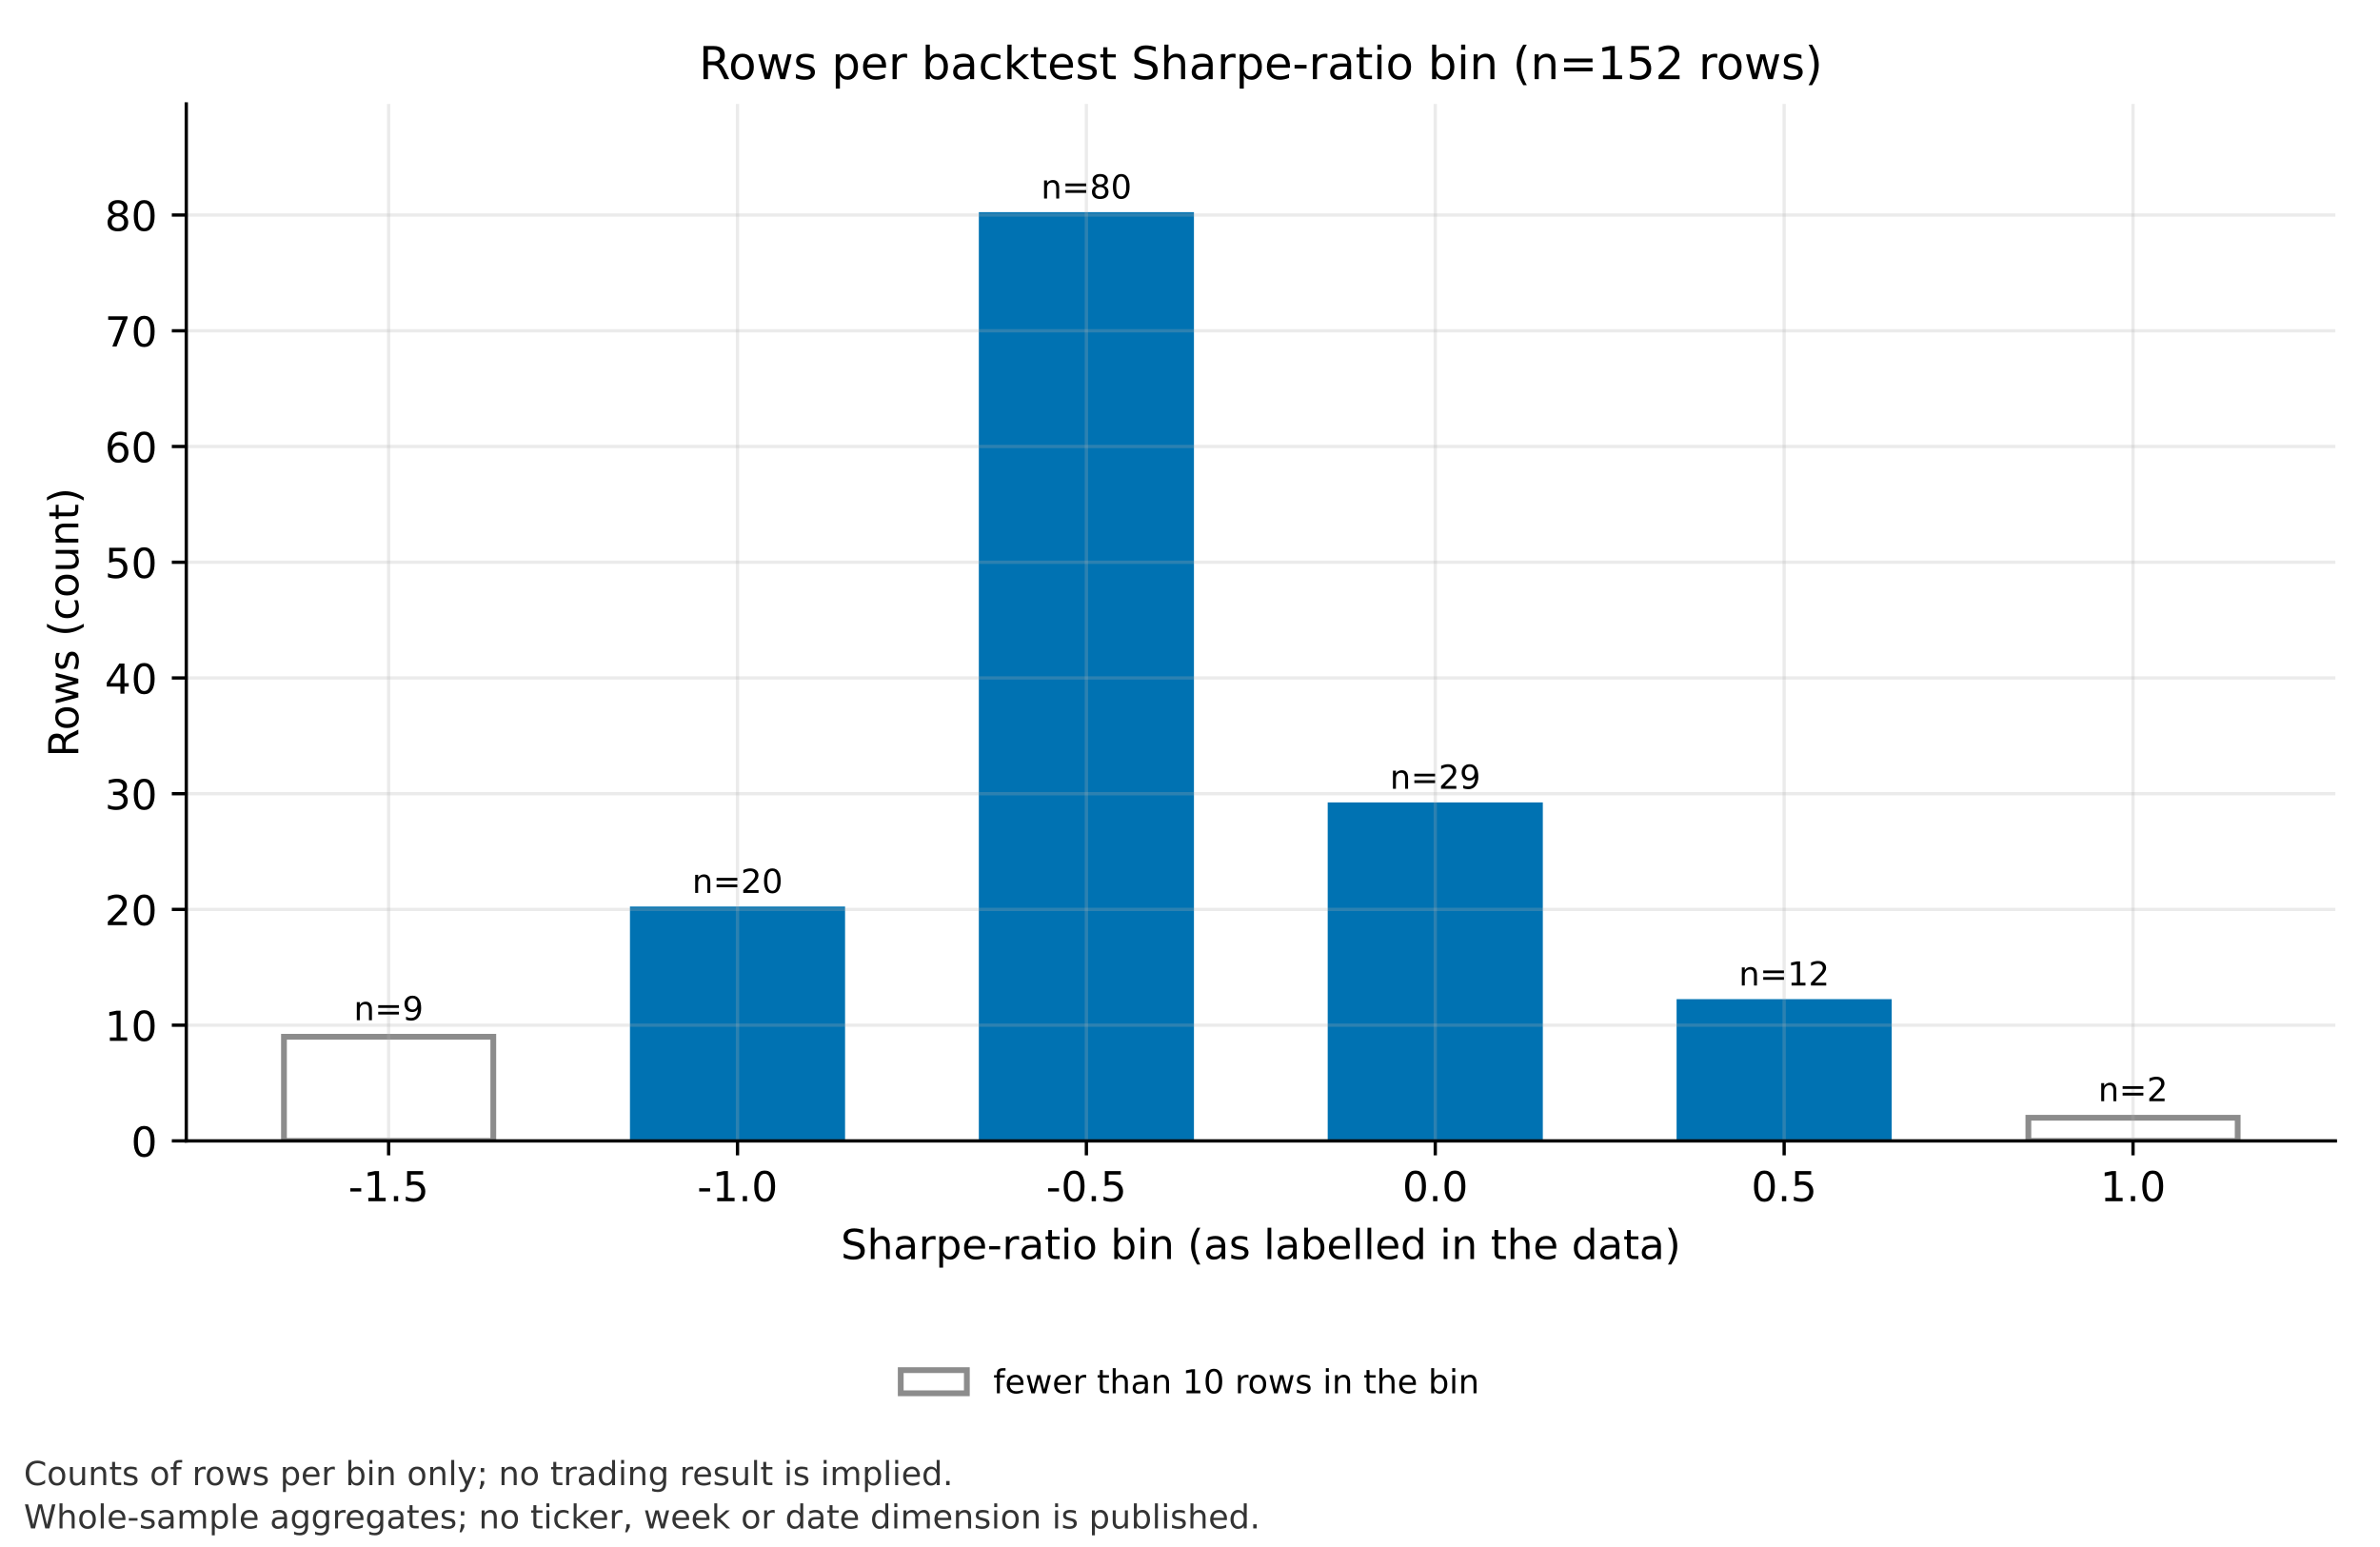
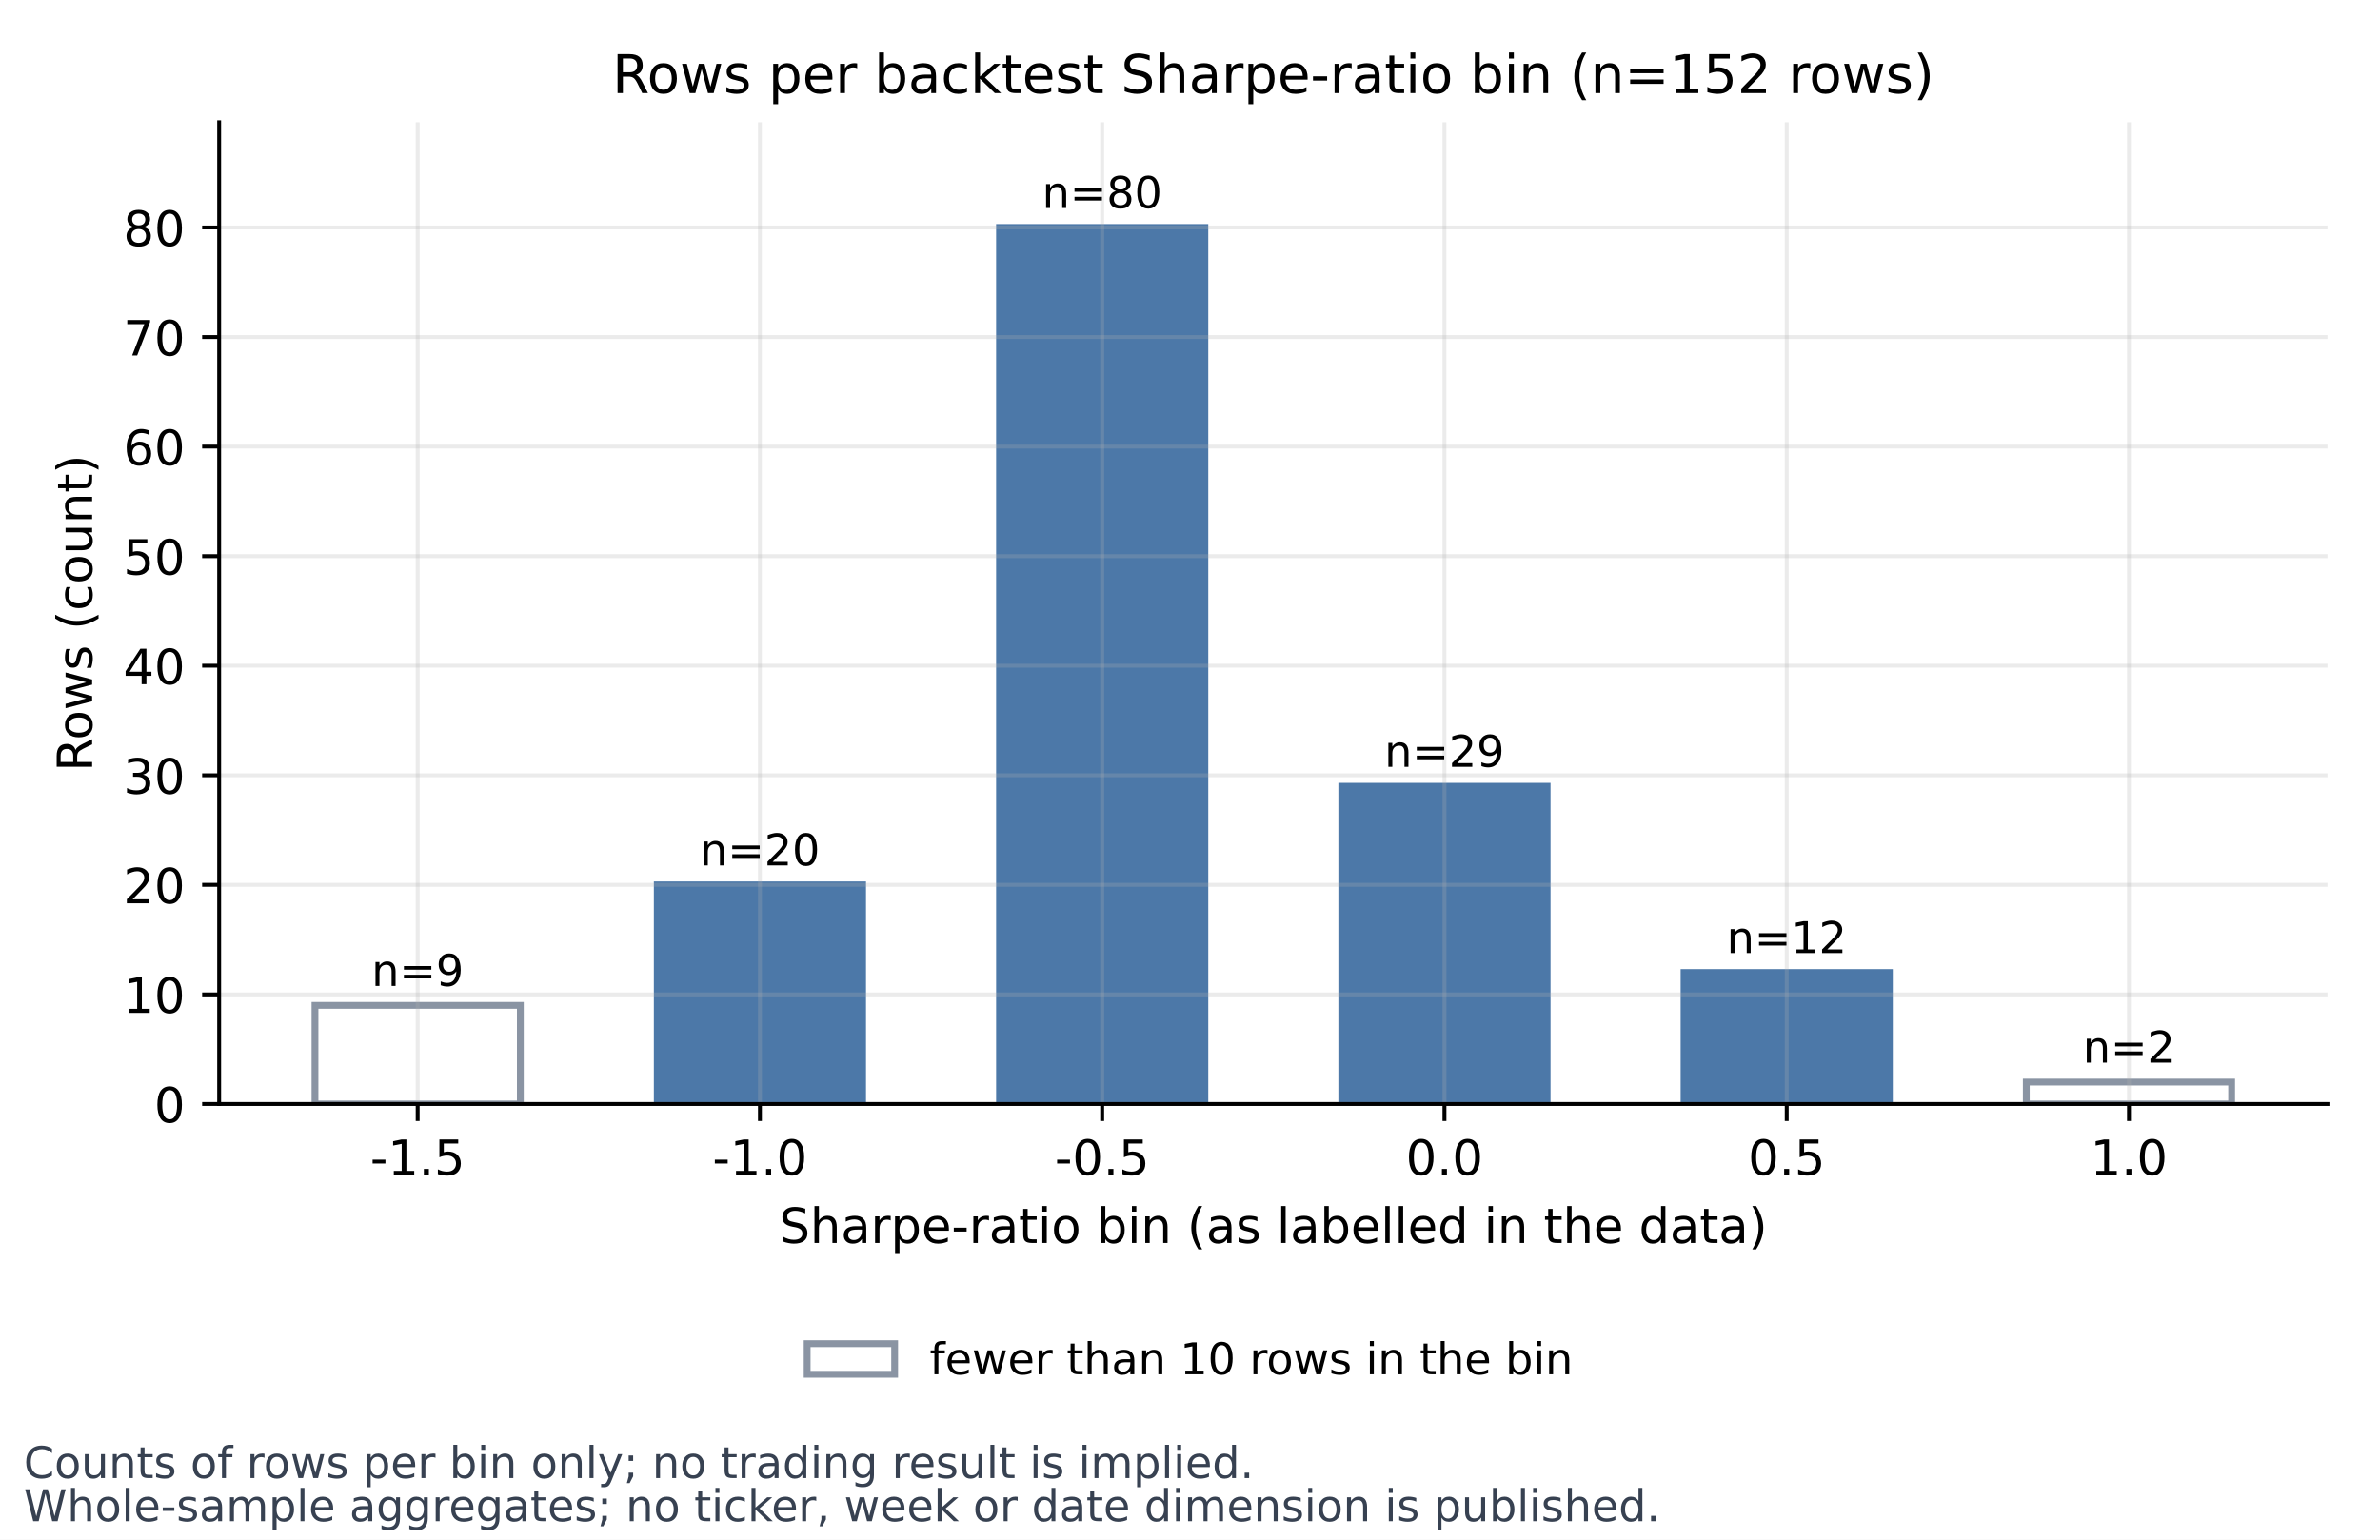
- <svg xmlns="http://www.w3.org/2000/svg" xmlns:xlink="http://www.w3.org/1999/xlink" width="576pt" height="374.4pt" viewBox="0 0 576 374.4" version="1.1">
+ <svg xmlns="http://www.w3.org/2000/svg" xmlns:xlink="http://www.w3.org/1999/xlink" width="489.6pt" height="316.8pt" viewBox="0 0 489.6 316.8" version="1.1">
  <defs>
    <style type="text/css">*{stroke-linejoin: round; stroke-linecap: butt}</style>
  </defs>
  <g id="figure_1">
    <g id="patch_1">
-       <path d="M 0 374.4  L 576 374.4  L 576 0  L 0 0  z " style="fill: #ffffff" />
+       <path d="M 0 316.8  L 489.6 316.8  L 489.6 0  L 0 0  z " style="fill: #ffffff" />
    </g>
    <g id="axes_1">
      <g id="patch_2">
-         <path d="M 45.082 276.118  L 565.2 276.118  L 565.2 25.157  L 45.082 25.157  z " style="fill: #ffffff" />
+         <path d="M 45.082 227.158  L 478.8 227.158  L 478.8 25.157  L 45.082 25.157  z " style="fill: #ffffff" />
      </g>
      <g id="patch_3">
-         <path d="M 68.724 276.118  L 119.385 276.118  L 119.385 250.91  L 68.724 250.91  L 68.724 276.118  z " clip-path="url(#p07ed3bd16b)" style="fill: none; stroke: #8c8c8c; stroke-width: 1.4; stroke-linejoin: miter" />
+         <path d="M 64.797 227.158  L 107.042 227.158  L 107.042 206.867  L 64.797 206.867  L 64.797 227.158  z " clip-path="url(#pf73eed0d8d)" style="fill: none; stroke: #8a94a3; stroke-width: 1.4; stroke-linejoin: miter" />
      </g>
      <g id="patch_4">
-         <path d="M 153.159 276.118  L 203.82 276.118  L 203.82 220.1  L 153.159 220.1  z " clip-path="url(#p07ed3bd16b)" style="fill: #0072b2; stroke: #0072b2; stroke-width: 1.4; stroke-linejoin: miter" />
+         <path d="M 135.205 227.158  L 177.451 227.158  L 177.451 182.068  L 135.205 182.068  z " clip-path="url(#pf73eed0d8d)" style="fill: #4c78a8; stroke: #4c78a8; stroke-width: 1.4; stroke-linejoin: miter" />
      </g>
      <g id="patch_5">
-         <path d="M 237.593 276.118  L 288.254 276.118  L 288.254 52.046  L 237.593 52.046  z " clip-path="url(#p07ed3bd16b)" style="fill: #0072b2; stroke: #0072b2; stroke-width: 1.4; stroke-linejoin: miter" />
+         <path d="M 205.614 227.158  L 247.859 227.158  L 247.859 46.8  L 205.614 46.8  z " clip-path="url(#pf73eed0d8d)" style="fill: #4c78a8; stroke: #4c78a8; stroke-width: 1.4; stroke-linejoin: miter" />
      </g>
      <g id="patch_6">
-         <path d="M 322.028 276.118  L 372.689 276.118  L 372.689 194.892  L 322.028 194.892  z " clip-path="url(#p07ed3bd16b)" style="fill: #0072b2; stroke: #0072b2; stroke-width: 1.4; stroke-linejoin: miter" />
+         <path d="M 276.023 227.158  L 318.268 227.158  L 318.268 161.778  L 276.023 161.778  z " clip-path="url(#pf73eed0d8d)" style="fill: #4c78a8; stroke: #4c78a8; stroke-width: 1.4; stroke-linejoin: miter" />
      </g>
      <g id="patch_7">
-         <path d="M 406.463 276.118  L 457.124 276.118  L 457.124 242.507  L 406.463 242.507  z " clip-path="url(#p07ed3bd16b)" style="fill: #0072b2; stroke: #0072b2; stroke-width: 1.4; stroke-linejoin: miter" />
+         <path d="M 346.432 227.158  L 388.677 227.158  L 388.677 200.104  L 346.432 200.104  z " clip-path="url(#pf73eed0d8d)" style="fill: #4c78a8; stroke: #4c78a8; stroke-width: 1.4; stroke-linejoin: miter" />
      </g>
      <g id="patch_8">
-         <path d="M 490.897 276.118  L 541.558 276.118  L 541.558 270.516  L 490.897 270.516  L 490.897 276.118  z " clip-path="url(#p07ed3bd16b)" style="fill: none; stroke: #8c8c8c; stroke-width: 1.4; stroke-linejoin: miter" />
+         <path d="M 416.84 227.158  L 459.086 227.158  L 459.086 222.649  L 416.84 222.649  L 416.84 227.158  z " clip-path="url(#pf73eed0d8d)" style="fill: none; stroke: #8a94a3; stroke-width: 1.4; stroke-linejoin: miter" />
      </g>
      <g id="matplotlib.axis_1">
        <g id="xtick_1">
          <g id="line2d_1">
-             <path d="M 94.054 276.118  L 94.054 25.157  " clip-path="url(#p07ed3bd16b)" style="fill: none; stroke: #b0b0b0; stroke-opacity: 0.25; stroke-width: 0.8; stroke-linecap: square" />
+             <path d="M 85.919 227.158  L 85.919 25.157  " clip-path="url(#pf73eed0d8d)" style="fill: none; stroke: #b0b0b0; stroke-opacity: 0.25; stroke-width: 0.8; stroke-linecap: square" />
          </g>
          <g id="line2d_2">
            <defs>
              <path id="m97c4887a71" d="M 0 0  L 0 3.5  " style="stroke: #000000; stroke-width: 0.8" />
            </defs>
            <g>
-               <use xlink:href="#m97c4887a71" x="94.054" y="276.118" style="stroke: #000000; stroke-width: 0.8" />
+               <use xlink:href="#m97c4887a71" x="85.919" y="227.158" style="stroke: #000000; stroke-width: 0.8" />
            </g>
          </g>
          <g id="text_1">
-             <text style="font-size: 10px; font-family: 'DejaVu Sans'; text-anchor: middle" x="94.054" y="290.715" transform="rotate(-0 94.05446 290.7153)">-1.5</text>
+             <text style="font-size: 10px; font-family: 'DejaVu Sans'; text-anchor: middle" x="85.919" y="241.755" transform="rotate(-0 85.9194 241.7553)">-1.5</text>
          </g>
        </g>
        <g id="xtick_2">
          <g id="line2d_3">
-             <path d="M 178.489 276.118  L 178.489 25.157  " clip-path="url(#p07ed3bd16b)" style="fill: none; stroke: #b0b0b0; stroke-opacity: 0.25; stroke-width: 0.8; stroke-linecap: square" />
+             <path d="M 156.328 227.158  L 156.328 25.157  " clip-path="url(#pf73eed0d8d)" style="fill: none; stroke: #b0b0b0; stroke-opacity: 0.25; stroke-width: 0.8; stroke-linecap: square" />
          </g>
          <g id="line2d_4">
            <g>
-               <use xlink:href="#m97c4887a71" x="178.489" y="276.118" style="stroke: #000000; stroke-width: 0.8" />
+               <use xlink:href="#m97c4887a71" x="156.328" y="227.158" style="stroke: #000000; stroke-width: 0.8" />
            </g>
          </g>
          <g id="text_2">
-             <text style="font-size: 10px; font-family: 'DejaVu Sans'; text-anchor: middle" x="178.489" y="290.715" transform="rotate(-0 178.4891 290.7153)">-1.0</text>
+             <text style="font-size: 10px; font-family: 'DejaVu Sans'; text-anchor: middle" x="156.328" y="241.755" transform="rotate(-0 156.3281 241.7553)">-1.0</text>
          </g>
        </g>
        <g id="xtick_3">
          <g id="line2d_5">
-             <path d="M 262.924 276.118  L 262.924 25.157  " clip-path="url(#p07ed3bd16b)" style="fill: none; stroke: #b0b0b0; stroke-opacity: 0.25; stroke-width: 0.8; stroke-linecap: square" />
+             <path d="M 226.737 227.158  L 226.737 25.157  " clip-path="url(#pf73eed0d8d)" style="fill: none; stroke: #b0b0b0; stroke-opacity: 0.25; stroke-width: 0.8; stroke-linecap: square" />
          </g>
          <g id="line2d_6">
            <g>
-               <use xlink:href="#m97c4887a71" x="262.924" y="276.118" style="stroke: #000000; stroke-width: 0.8" />
+               <use xlink:href="#m97c4887a71" x="226.737" y="227.158" style="stroke: #000000; stroke-width: 0.8" />
            </g>
          </g>
          <g id="text_3">
-             <text style="font-size: 10px; font-family: 'DejaVu Sans'; text-anchor: middle" x="262.924" y="290.715" transform="rotate(-0 262.9238 290.7153)">-0.5</text>
+             <text style="font-size: 10px; font-family: 'DejaVu Sans'; text-anchor: middle" x="226.737" y="241.755" transform="rotate(-0 226.7368 241.7553)">-0.5</text>
          </g>
        </g>
        <g id="xtick_4">
          <g id="line2d_7">
-             <path d="M 347.359 276.118  L 347.359 25.157  " clip-path="url(#p07ed3bd16b)" style="fill: none; stroke: #b0b0b0; stroke-opacity: 0.25; stroke-width: 0.8; stroke-linecap: square" />
+             <path d="M 297.146 227.158  L 297.146 25.157  " clip-path="url(#pf73eed0d8d)" style="fill: none; stroke: #b0b0b0; stroke-opacity: 0.25; stroke-width: 0.8; stroke-linecap: square" />
          </g>
          <g id="line2d_8">
            <g>
-               <use xlink:href="#m97c4887a71" x="347.359" y="276.118" style="stroke: #000000; stroke-width: 0.8" />
+               <use xlink:href="#m97c4887a71" x="297.146" y="227.158" style="stroke: #000000; stroke-width: 0.8" />
            </g>
          </g>
          <g id="text_4">
-             <text style="font-size: 10px; font-family: 'DejaVu Sans'; text-anchor: middle" x="347.359" y="290.715" transform="rotate(-0 347.3585 290.7153)">0.0</text>
+             <text style="font-size: 10px; font-family: 'DejaVu Sans'; text-anchor: middle" x="297.146" y="241.755" transform="rotate(-0 297.1455 241.7553)">0.0</text>
          </g>
        </g>
        <g id="xtick_5">
          <g id="line2d_9">
-             <path d="M 431.793 276.118  L 431.793 25.157  " clip-path="url(#p07ed3bd16b)" style="fill: none; stroke: #b0b0b0; stroke-opacity: 0.25; stroke-width: 0.8; stroke-linecap: square" />
+             <path d="M 367.554 227.158  L 367.554 25.157  " clip-path="url(#pf73eed0d8d)" style="fill: none; stroke: #b0b0b0; stroke-opacity: 0.25; stroke-width: 0.8; stroke-linecap: square" />
          </g>
          <g id="line2d_10">
            <g>
-               <use xlink:href="#m97c4887a71" x="431.793" y="276.118" style="stroke: #000000; stroke-width: 0.8" />
+               <use xlink:href="#m97c4887a71" x="367.554" y="227.158" style="stroke: #000000; stroke-width: 0.8" />
            </g>
          </g>
          <g id="text_5">
-             <text style="font-size: 10px; font-family: 'DejaVu Sans'; text-anchor: middle" x="431.793" y="290.715" transform="rotate(-0 431.7932 290.7153)">0.5</text>
+             <text style="font-size: 10px; font-family: 'DejaVu Sans'; text-anchor: middle" x="367.554" y="241.755" transform="rotate(-0 367.5542 241.7553)">0.5</text>
          </g>
        </g>
        <g id="xtick_6">
          <g id="line2d_11">
-             <path d="M 516.228 276.118  L 516.228 25.157  " clip-path="url(#p07ed3bd16b)" style="fill: none; stroke: #b0b0b0; stroke-opacity: 0.25; stroke-width: 0.8; stroke-linecap: square" />
+             <path d="M 437.963 227.158  L 437.963 25.157  " clip-path="url(#pf73eed0d8d)" style="fill: none; stroke: #b0b0b0; stroke-opacity: 0.25; stroke-width: 0.8; stroke-linecap: square" />
          </g>
          <g id="line2d_12">
            <g>
-               <use xlink:href="#m97c4887a71" x="516.228" y="276.118" style="stroke: #000000; stroke-width: 0.8" />
+               <use xlink:href="#m97c4887a71" x="437.963" y="227.158" style="stroke: #000000; stroke-width: 0.8" />
            </g>
          </g>
          <g id="text_6">
-             <text style="font-size: 10px; font-family: 'DejaVu Sans'; text-anchor: middle" x="516.228" y="290.715" transform="rotate(-0 516.2279 290.7153)">1.0</text>
+             <text style="font-size: 10px; font-family: 'DejaVu Sans'; text-anchor: middle" x="437.963" y="241.755" transform="rotate(-0 437.9629 241.7553)">1.0</text>
          </g>
        </g>
        <g id="text_7">
-           <text style="font-size: 10px; font-family: 'DejaVu Sans'; text-anchor: middle" x="305.141" y="304.716" transform="rotate(-0 305.1412 304.7161)">Sharpe-ratio bin (as labelled in the data)</text>
+           <text style="font-size: 10px; font-family: 'DejaVu Sans'; text-anchor: middle" x="261.941" y="255.756" transform="rotate(-0 261.9412 255.7561)">Sharpe-ratio bin (as labelled in the data)</text>
        </g>
      </g>
      <g id="matplotlib.axis_2">
        <g id="ytick_1">
          <g id="line2d_13">
-             <path d="M 45.082 276.118  L 565.2 276.118  " clip-path="url(#p07ed3bd16b)" style="fill: none; stroke: #b0b0b0; stroke-opacity: 0.25; stroke-width: 0.8; stroke-linecap: square" />
+             <path d="M 45.082 227.158  L 478.8 227.158  " clip-path="url(#pf73eed0d8d)" style="fill: none; stroke: #b0b0b0; stroke-opacity: 0.25; stroke-width: 0.8; stroke-linecap: square" />
          </g>
          <g id="line2d_14">
            <defs>
              <path id="mf7aaac9f2c" d="M 0 0  L -3.5 0  " style="stroke: #000000; stroke-width: 0.8" />
            </defs>
            <g>
-               <use xlink:href="#mf7aaac9f2c" x="45.082" y="276.118" style="stroke: #000000; stroke-width: 0.8" />
+               <use xlink:href="#mf7aaac9f2c" x="45.082" y="227.158" style="stroke: #000000; stroke-width: 0.8" />
            </g>
          </g>
          <g id="text_8">
-             <text style="font-size: 10px; font-family: 'DejaVu Sans'; text-anchor: end" x="38.082" y="279.916" transform="rotate(-0 38.08234 279.9165)">0</text>
+             <text style="font-size: 10px; font-family: 'DejaVu Sans'; text-anchor: end" x="38.082" y="230.956" transform="rotate(-0 38.08234 230.9565)">0</text>
          </g>
        </g>
        <g id="ytick_2">
          <g id="line2d_15">
-             <path d="M 45.082 248.109  L 565.2 248.109  " clip-path="url(#p07ed3bd16b)" style="fill: none; stroke: #b0b0b0; stroke-opacity: 0.25; stroke-width: 0.8; stroke-linecap: square" />
+             <path d="M 45.082 204.613  L 478.8 204.613  " clip-path="url(#pf73eed0d8d)" style="fill: none; stroke: #b0b0b0; stroke-opacity: 0.25; stroke-width: 0.8; stroke-linecap: square" />
          </g>
          <g id="line2d_16">
            <g>
-               <use xlink:href="#mf7aaac9f2c" x="45.082" y="248.109" style="stroke: #000000; stroke-width: 0.8" />
+               <use xlink:href="#mf7aaac9f2c" x="45.082" y="204.613" style="stroke: #000000; stroke-width: 0.8" />
            </g>
          </g>
          <g id="text_9">
-             <text style="font-size: 10px; font-family: 'DejaVu Sans'; text-anchor: end" x="38.082" y="251.908" transform="rotate(-0 38.08234 251.9075)">10</text>
+             <text style="font-size: 10px; font-family: 'DejaVu Sans'; text-anchor: end" x="38.082" y="208.412" transform="rotate(-0 38.08234 208.4118)">10</text>
          </g>
        </g>
        <g id="ytick_3">
          <g id="line2d_17">
-             <path d="M 45.082 220.1  L 565.2 220.1  " clip-path="url(#p07ed3bd16b)" style="fill: none; stroke: #b0b0b0; stroke-opacity: 0.25; stroke-width: 0.8; stroke-linecap: square" />
+             <path d="M 45.082 182.068  L 478.8 182.068  " clip-path="url(#pf73eed0d8d)" style="fill: none; stroke: #b0b0b0; stroke-opacity: 0.25; stroke-width: 0.8; stroke-linecap: square" />
          </g>
          <g id="line2d_18">
            <g>
-               <use xlink:href="#mf7aaac9f2c" x="45.082" y="220.1" style="stroke: #000000; stroke-width: 0.8" />
+               <use xlink:href="#mf7aaac9f2c" x="45.082" y="182.068" style="stroke: #000000; stroke-width: 0.8" />
            </g>
          </g>
          <g id="text_10">
-             <text style="font-size: 10px; font-family: 'DejaVu Sans'; text-anchor: end" x="38.082" y="223.899" transform="rotate(-0 38.08234 223.8986)">20</text>
+             <text style="font-size: 10px; font-family: 'DejaVu Sans'; text-anchor: end" x="38.082" y="185.867" transform="rotate(-0 38.08234 185.8671)">20</text>
          </g>
        </g>
        <g id="ytick_4">
          <g id="line2d_19">
-             <path d="M 45.082 192.091  L 565.2 192.091  " clip-path="url(#p07ed3bd16b)" style="fill: none; stroke: #b0b0b0; stroke-opacity: 0.25; stroke-width: 0.8; stroke-linecap: square" />
+             <path d="M 45.082 159.524  L 478.8 159.524  " clip-path="url(#pf73eed0d8d)" style="fill: none; stroke: #b0b0b0; stroke-opacity: 0.25; stroke-width: 0.8; stroke-linecap: square" />
          </g>
          <g id="line2d_20">
            <g>
-               <use xlink:href="#mf7aaac9f2c" x="45.082" y="192.091" style="stroke: #000000; stroke-width: 0.8" />
+               <use xlink:href="#mf7aaac9f2c" x="45.082" y="159.524" style="stroke: #000000; stroke-width: 0.8" />
            </g>
          </g>
          <g id="text_11">
-             <text style="font-size: 10px; font-family: 'DejaVu Sans'; text-anchor: end" x="38.082" y="195.89" transform="rotate(-0 38.08234 195.8896)">30</text>
+             <text style="font-size: 10px; font-family: 'DejaVu Sans'; text-anchor: end" x="38.082" y="163.322" transform="rotate(-0 38.08234 163.3225)">30</text>
          </g>
        </g>
        <g id="ytick_5">
          <g id="line2d_21">
-             <path d="M 45.082 164.082  L 565.2 164.082  " clip-path="url(#p07ed3bd16b)" style="fill: none; stroke: #b0b0b0; stroke-opacity: 0.25; stroke-width: 0.8; stroke-linecap: square" />
+             <path d="M 45.082 136.979  L 478.8 136.979  " clip-path="url(#pf73eed0d8d)" style="fill: none; stroke: #b0b0b0; stroke-opacity: 0.25; stroke-width: 0.8; stroke-linecap: square" />
          </g>
          <g id="line2d_22">
            <g>
-               <use xlink:href="#mf7aaac9f2c" x="45.082" y="164.082" style="stroke: #000000; stroke-width: 0.8" />
+               <use xlink:href="#mf7aaac9f2c" x="45.082" y="136.979" style="stroke: #000000; stroke-width: 0.8" />
            </g>
          </g>
          <g id="text_12">
-             <text style="font-size: 10px; font-family: 'DejaVu Sans'; text-anchor: end" x="38.082" y="167.881" transform="rotate(-0 38.08234 167.8807)">40</text>
+             <text style="font-size: 10px; font-family: 'DejaVu Sans'; text-anchor: end" x="38.082" y="140.778" transform="rotate(-0 38.08234 140.7778)">40</text>
          </g>
        </g>
        <g id="ytick_6">
          <g id="line2d_23">
-             <path d="M 45.082 136.073  L 565.2 136.073  " clip-path="url(#p07ed3bd16b)" style="fill: none; stroke: #b0b0b0; stroke-opacity: 0.25; stroke-width: 0.8; stroke-linecap: square" />
+             <path d="M 45.082 114.434  L 478.8 114.434  " clip-path="url(#pf73eed0d8d)" style="fill: none; stroke: #b0b0b0; stroke-opacity: 0.25; stroke-width: 0.8; stroke-linecap: square" />
          </g>
          <g id="line2d_24">
            <g>
-               <use xlink:href="#mf7aaac9f2c" x="45.082" y="136.073" style="stroke: #000000; stroke-width: 0.8" />
+               <use xlink:href="#mf7aaac9f2c" x="45.082" y="114.434" style="stroke: #000000; stroke-width: 0.8" />
            </g>
          </g>
          <g id="text_13">
-             <text style="font-size: 10px; font-family: 'DejaVu Sans'; text-anchor: end" x="38.082" y="139.872" transform="rotate(-0 38.08234 139.8717)">50</text>
+             <text style="font-size: 10px; font-family: 'DejaVu Sans'; text-anchor: end" x="38.082" y="118.233" transform="rotate(-0 38.08234 118.2331)">50</text>
          </g>
        </g>
        <g id="ytick_7">
          <g id="line2d_25">
-             <path d="M 45.082 108.064  L 565.2 108.064  " clip-path="url(#p07ed3bd16b)" style="fill: none; stroke: #b0b0b0; stroke-opacity: 0.25; stroke-width: 0.8; stroke-linecap: square" />
+             <path d="M 45.082 91.89  L 478.8 91.89  " clip-path="url(#pf73eed0d8d)" style="fill: none; stroke: #b0b0b0; stroke-opacity: 0.25; stroke-width: 0.8; stroke-linecap: square" />
          </g>
          <g id="line2d_26">
            <g>
-               <use xlink:href="#mf7aaac9f2c" x="45.082" y="108.064" style="stroke: #000000; stroke-width: 0.8" />
+               <use xlink:href="#mf7aaac9f2c" x="45.082" y="91.89" style="stroke: #000000; stroke-width: 0.8" />
            </g>
          </g>
          <g id="text_14">
-             <text style="font-size: 10px; font-family: 'DejaVu Sans'; text-anchor: end" x="38.082" y="111.863" transform="rotate(-0 38.08234 111.8628)">60</text>
+             <text style="font-size: 10px; font-family: 'DejaVu Sans'; text-anchor: end" x="38.082" y="95.688" transform="rotate(-0 38.08234 95.68847)">60</text>
          </g>
        </g>
        <g id="ytick_8">
          <g id="line2d_27">
-             <path d="M 45.082 80.055  L 565.2 80.055  " clip-path="url(#p07ed3bd16b)" style="fill: none; stroke: #b0b0b0; stroke-opacity: 0.25; stroke-width: 0.8; stroke-linecap: square" />
+             <path d="M 45.082 69.345  L 478.8 69.345  " clip-path="url(#pf73eed0d8d)" style="fill: none; stroke: #b0b0b0; stroke-opacity: 0.25; stroke-width: 0.8; stroke-linecap: square" />
          </g>
          <g id="line2d_28">
            <g>
-               <use xlink:href="#mf7aaac9f2c" x="45.082" y="80.055" style="stroke: #000000; stroke-width: 0.8" />
+               <use xlink:href="#mf7aaac9f2c" x="45.082" y="69.345" style="stroke: #000000; stroke-width: 0.8" />
            </g>
          </g>
          <g id="text_15">
-             <text style="font-size: 10px; font-family: 'DejaVu Sans'; text-anchor: end" x="38.082" y="83.854" transform="rotate(-0 38.08234 83.8538)">70</text>
+             <text style="font-size: 10px; font-family: 'DejaVu Sans'; text-anchor: end" x="38.082" y="73.144" transform="rotate(-0 38.08234 73.1438)">70</text>
          </g>
        </g>
        <g id="ytick_9">
          <g id="line2d_29">
-             <path d="M 45.082 52.046  L 565.2 52.046  " clip-path="url(#p07ed3bd16b)" style="fill: none; stroke: #b0b0b0; stroke-opacity: 0.25; stroke-width: 0.8; stroke-linecap: square" />
+             <path d="M 45.082 46.8  L 478.8 46.8  " clip-path="url(#pf73eed0d8d)" style="fill: none; stroke: #b0b0b0; stroke-opacity: 0.25; stroke-width: 0.8; stroke-linecap: square" />
          </g>
          <g id="line2d_30">
            <g>
-               <use xlink:href="#mf7aaac9f2c" x="45.082" y="52.046" style="stroke: #000000; stroke-width: 0.8" />
+               <use xlink:href="#mf7aaac9f2c" x="45.082" y="46.8" style="stroke: #000000; stroke-width: 0.8" />
            </g>
          </g>
          <g id="text_16">
-             <text style="font-size: 10px; font-family: 'DejaVu Sans'; text-anchor: end" x="38.082" y="55.845" transform="rotate(-0 38.08234 55.84485)">80</text>
+             <text style="font-size: 10px; font-family: 'DejaVu Sans'; text-anchor: end" x="38.082" y="50.599" transform="rotate(-0 38.08234 50.59913)">80</text>
          </g>
        </g>
        <g id="text_17">
-           <text style="font-size: 10px; font-family: 'DejaVu Sans'; text-anchor: middle" x="18.955" y="150.638" transform="rotate(-90 18.955 150.6375)">Rows (count)</text>
+           <text style="font-size: 10px; font-family: 'DejaVu Sans'; text-anchor: middle" x="18.955" y="126.158" transform="rotate(-90 18.955 126.1575)">Rows (count)</text>
        </g>
      </g>
      <g id="patch_9">
-         <path d="M 45.082 276.118  L 45.082 25.157  " style="fill: none; stroke: #000000; stroke-width: 0.8; stroke-linejoin: miter; stroke-linecap: square" />
+         <path d="M 45.082 227.158  L 45.082 25.157  " style="fill: none; stroke: #000000; stroke-width: 0.8; stroke-linejoin: miter; stroke-linecap: square" />
      </g>
      <g id="patch_10">
-         <path d="M 45.082 276.118  L 565.2 276.118  " style="fill: none; stroke: #000000; stroke-width: 0.8; stroke-linejoin: miter; stroke-linecap: square" />
+         <path d="M 45.082 227.158  L 478.8 227.158  " style="fill: none; stroke: #000000; stroke-width: 0.8; stroke-linejoin: miter; stroke-linecap: square" />
      </g>
      <g id="text_18">
-         <text style="font-size: 8px; font-family: 'DejaVu Sans'; text-anchor: middle" x="94.054" y="246.91" transform="rotate(-0 94.05446 246.9096)">n=9</text>
+         <text style="font-size: 9px; font-family: 'DejaVu Sans'; text-anchor: middle" x="85.919" y="202.867" transform="rotate(-0 85.9194 202.8675)">n=9</text>
      </g>
      <g id="text_19">
-         <text style="font-size: 8px; font-family: 'DejaVu Sans'; text-anchor: middle" x="178.489" y="216.1" transform="rotate(-0 178.4891 216.0997)">n=20</text>
+         <text style="font-size: 9px; font-family: 'DejaVu Sans'; text-anchor: middle" x="156.328" y="178.068" transform="rotate(-0 156.3281 178.0683)">n=20</text>
      </g>
      <g id="text_20">
-         <text style="font-size: 8px; font-family: 'DejaVu Sans'; text-anchor: middle" x="262.924" y="48.046" transform="rotate(-0 262.9238 48.04602)">n=80</text>
+         <text style="font-size: 9px; font-family: 'DejaVu Sans'; text-anchor: middle" x="226.737" y="42.8" transform="rotate(-0 226.7368 42.8003)">n=80</text>
      </g>
      <g id="text_21">
-         <text style="font-size: 8px; font-family: 'DejaVu Sans'; text-anchor: middle" x="347.359" y="190.892" transform="rotate(-0 347.3585 190.8917)">n=29</text>
+         <text style="font-size: 9px; font-family: 'DejaVu Sans'; text-anchor: middle" x="297.146" y="157.778" transform="rotate(-0 297.1455 157.7781)">n=29</text>
      </g>
      <g id="text_22">
-         <text style="font-size: 8px; font-family: 'DejaVu Sans'; text-anchor: middle" x="431.793" y="238.507" transform="rotate(-0 431.7932 238.5069)">n=12</text>
+         <text style="font-size: 9px; font-family: 'DejaVu Sans'; text-anchor: middle" x="367.554" y="196.104" transform="rotate(-0 367.5542 196.1041)">n=12</text>
      </g>
      <g id="text_23">
-         <text style="font-size: 8px; font-family: 'DejaVu Sans'; text-anchor: middle" x="516.228" y="266.516" transform="rotate(-0 516.2279 266.5159)">n=2</text>
+         <text style="font-size: 9px; font-family: 'DejaVu Sans'; text-anchor: middle" x="437.963" y="218.649" transform="rotate(-0 437.9629 218.6487)">n=2</text>
      </g>
      <g id="text_24">
-         <text style="font-size: 11px; font-family: 'DejaVu Sans'; text-anchor: middle" x="305.141" y="19.157" transform="rotate(-0 305.1412 19.15742)">Rows per backtest Sharpe-ratio bin (n=152 rows)</text>
+         <text style="font-size: 11px; font-family: 'DejaVu Sans'; text-anchor: middle" x="261.941" y="19.157" transform="rotate(-0 261.9412 19.15742)">Rows per backtest Sharpe-ratio bin (n=152 rows)</text>
      </g>
    </g>
    <g id="text_25">
-       <text style="font-size: 8px; font-family: 'DejaVu Sans'; text-anchor: start; fill: #333333" x="5.76" y="369.907" transform="rotate(-0 5.76 369.9072)">Whole-sample aggregates; no ticker, week or date dimension is published.</text>
+       <text style="font-size: 9px; font-family: 'DejaVu Sans'; text-anchor: start; fill: #374151" x="4.896" y="312.998" transform="rotate(-0 4.896 312.9984)">Whole-sample aggregates; no ticker, week or date dimension is published.</text>
    </g>
    <g id="text_26">
-       <text style="font-size: 8px; font-family: 'DejaVu Sans'; text-anchor: start; fill: #333333" x="5.76" y="359.424" transform="rotate(-0 5.76 359.424)">Counts of rows per bin only; no trading result is implied.</text>
+       <text style="font-size: 9px; font-family: 'DejaVu Sans'; text-anchor: start; fill: #374151" x="4.896" y="304.128" transform="rotate(-0 4.896 304.128)">Counts of rows per bin only; no trading result is implied.</text>
    </g>
    <g id="legend_1">
      <g id="patch_11">
-         <path d="M 217.992 337.198  L 233.992 337.198  L 233.992 331.598  L 217.992 331.598  L 217.992 337.198  z " style="fill: none; stroke: #8c8c8c; stroke-width: 1.4; stroke-linejoin: miter" />
+         <path d="M 166.041 282.778  L 184.041 282.778  L 184.041 276.478  L 166.041 276.478  L 166.041 282.778  z " style="fill: none; stroke: #8a94a3; stroke-width: 1.4; stroke-linejoin: miter" />
      </g>
      <g id="text_27">
-         <text style="font-size: 8px; font-family: 'DejaVu Sans'; text-anchor: start" x="240.392" y="337.198" transform="rotate(-0 240.3919 337.1981)">fewer than 10 rows in the bin</text>
+         <text style="font-size: 9px; font-family: 'DejaVu Sans'; text-anchor: start" x="191.241" y="282.778" transform="rotate(-0 191.2409 282.7779)">fewer than 10 rows in the bin</text>
      </g>
    </g>
  </g>
  <defs>
-     <clipPath id="p07ed3bd16b">
-       <rect x="45.082" y="25.157" width="520.118" height="250.96" />
+     <clipPath id="pf73eed0d8d">
+       <rect x="45.082" y="25.157" width="433.718" height="202" />
    </clipPath>
  </defs>
</svg>
